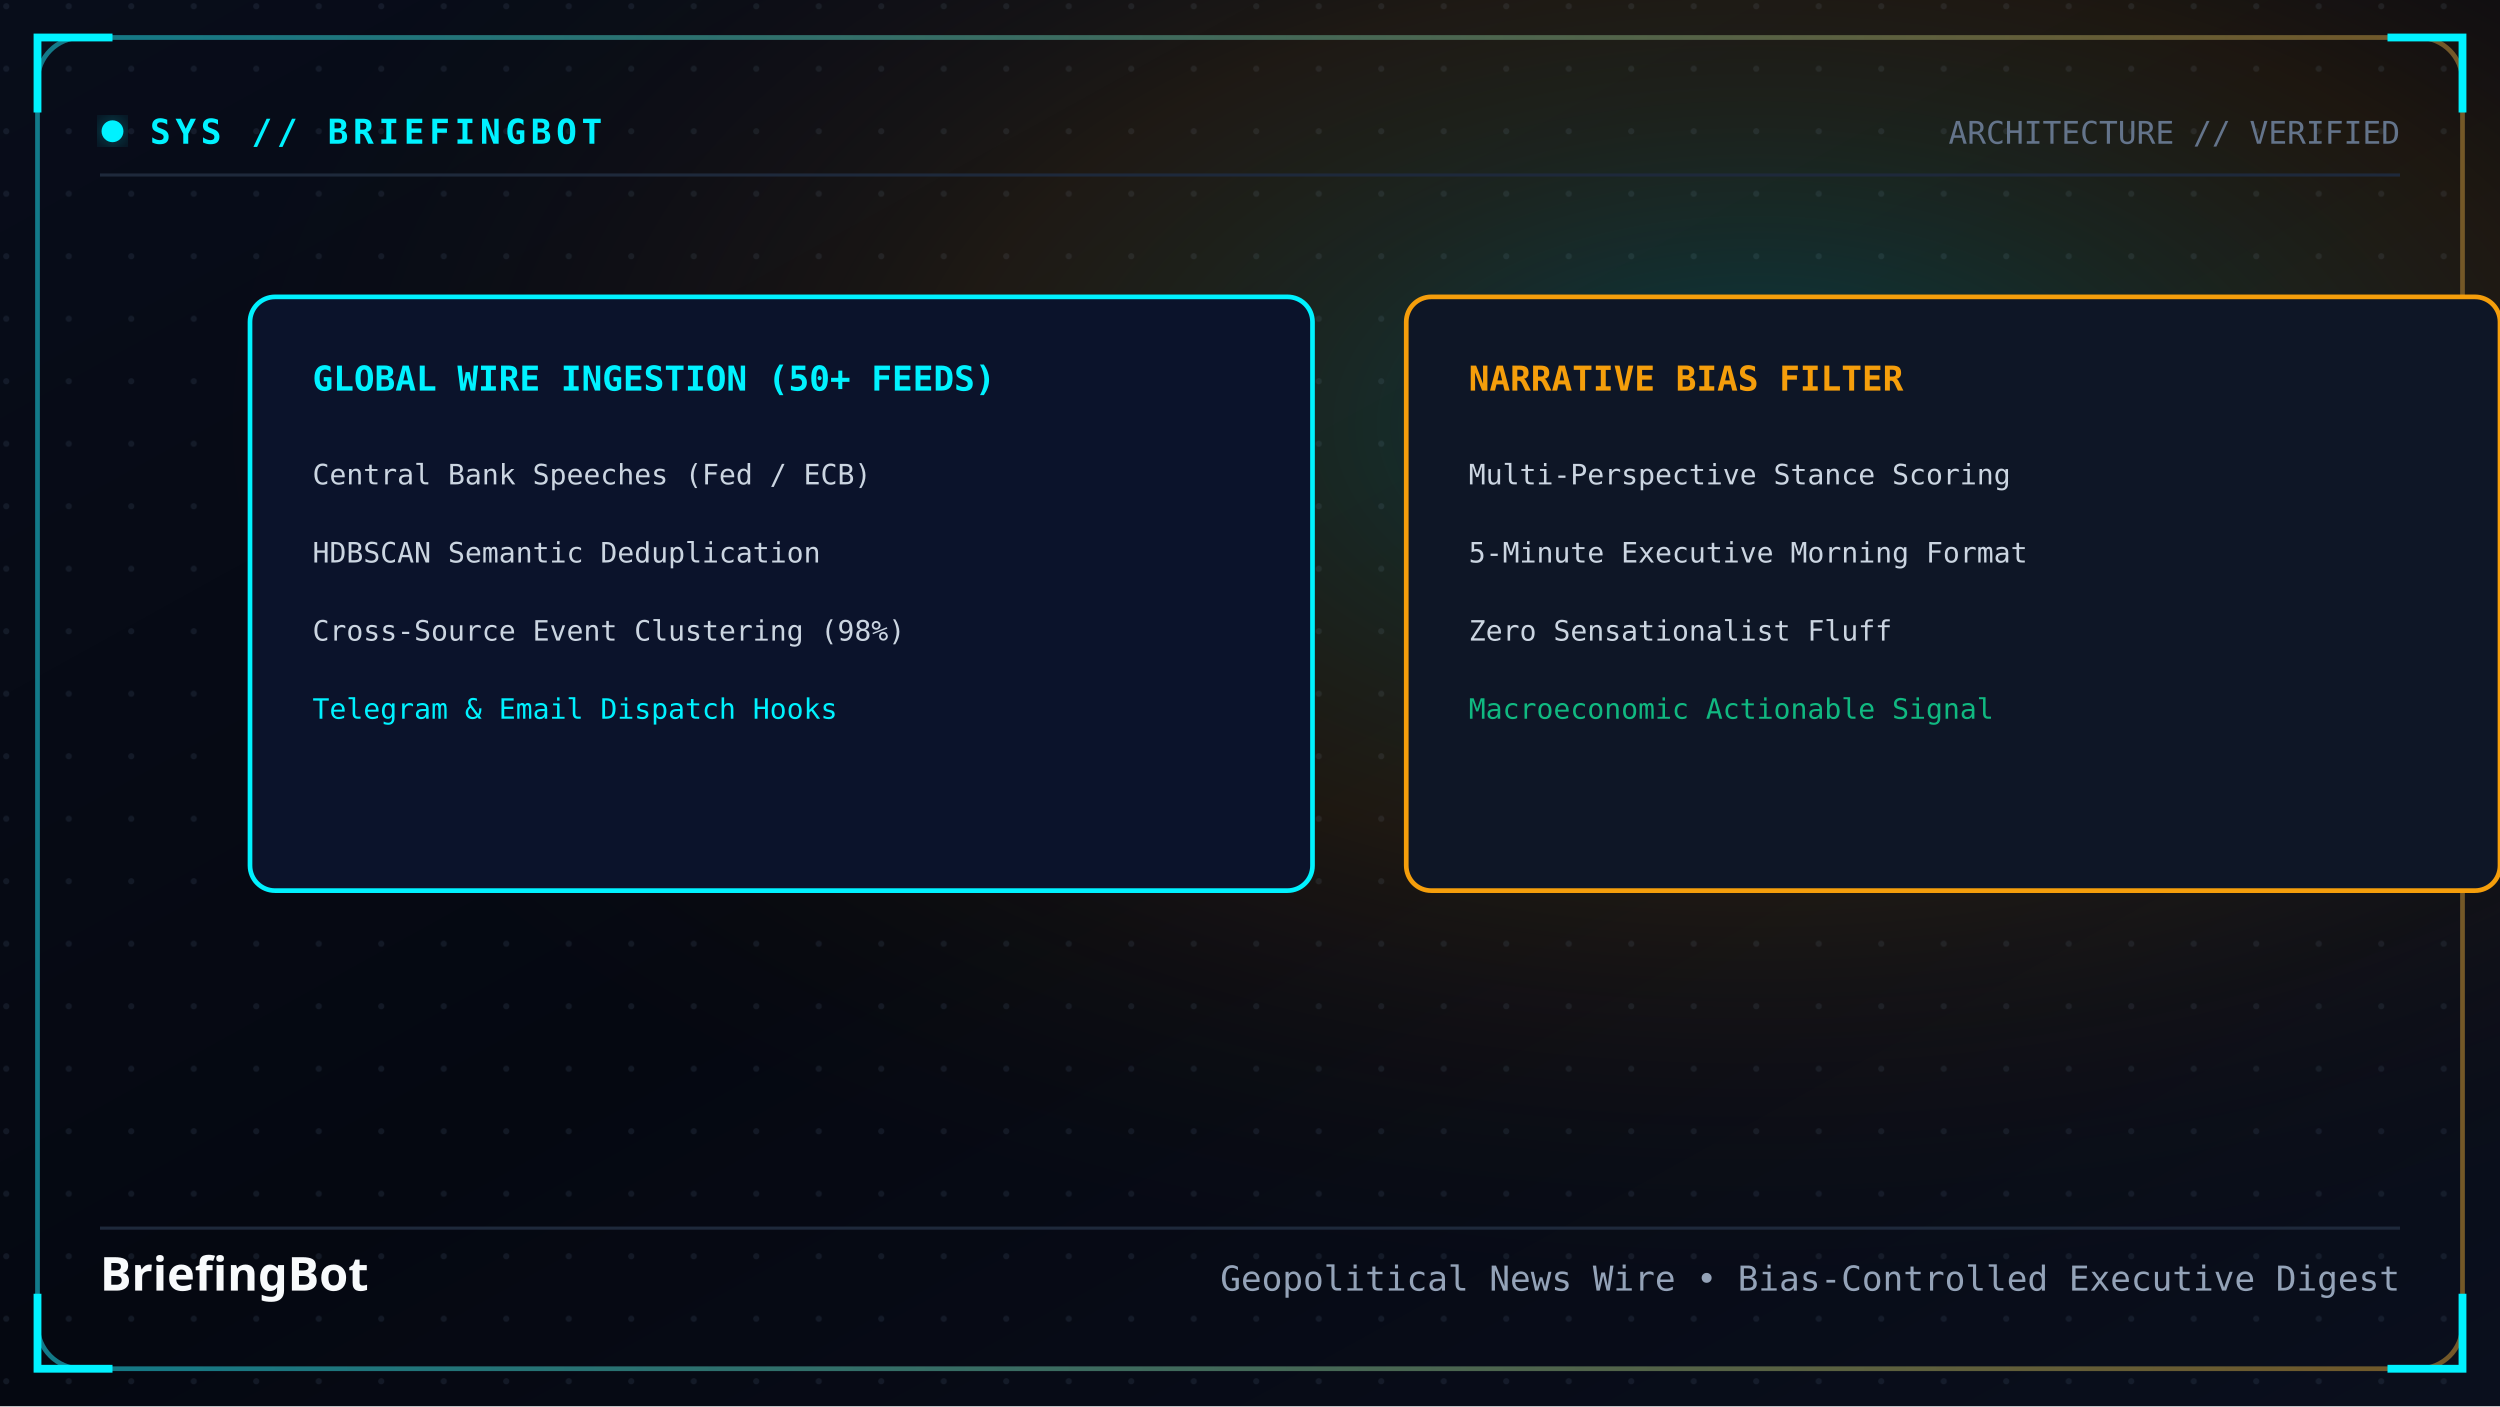
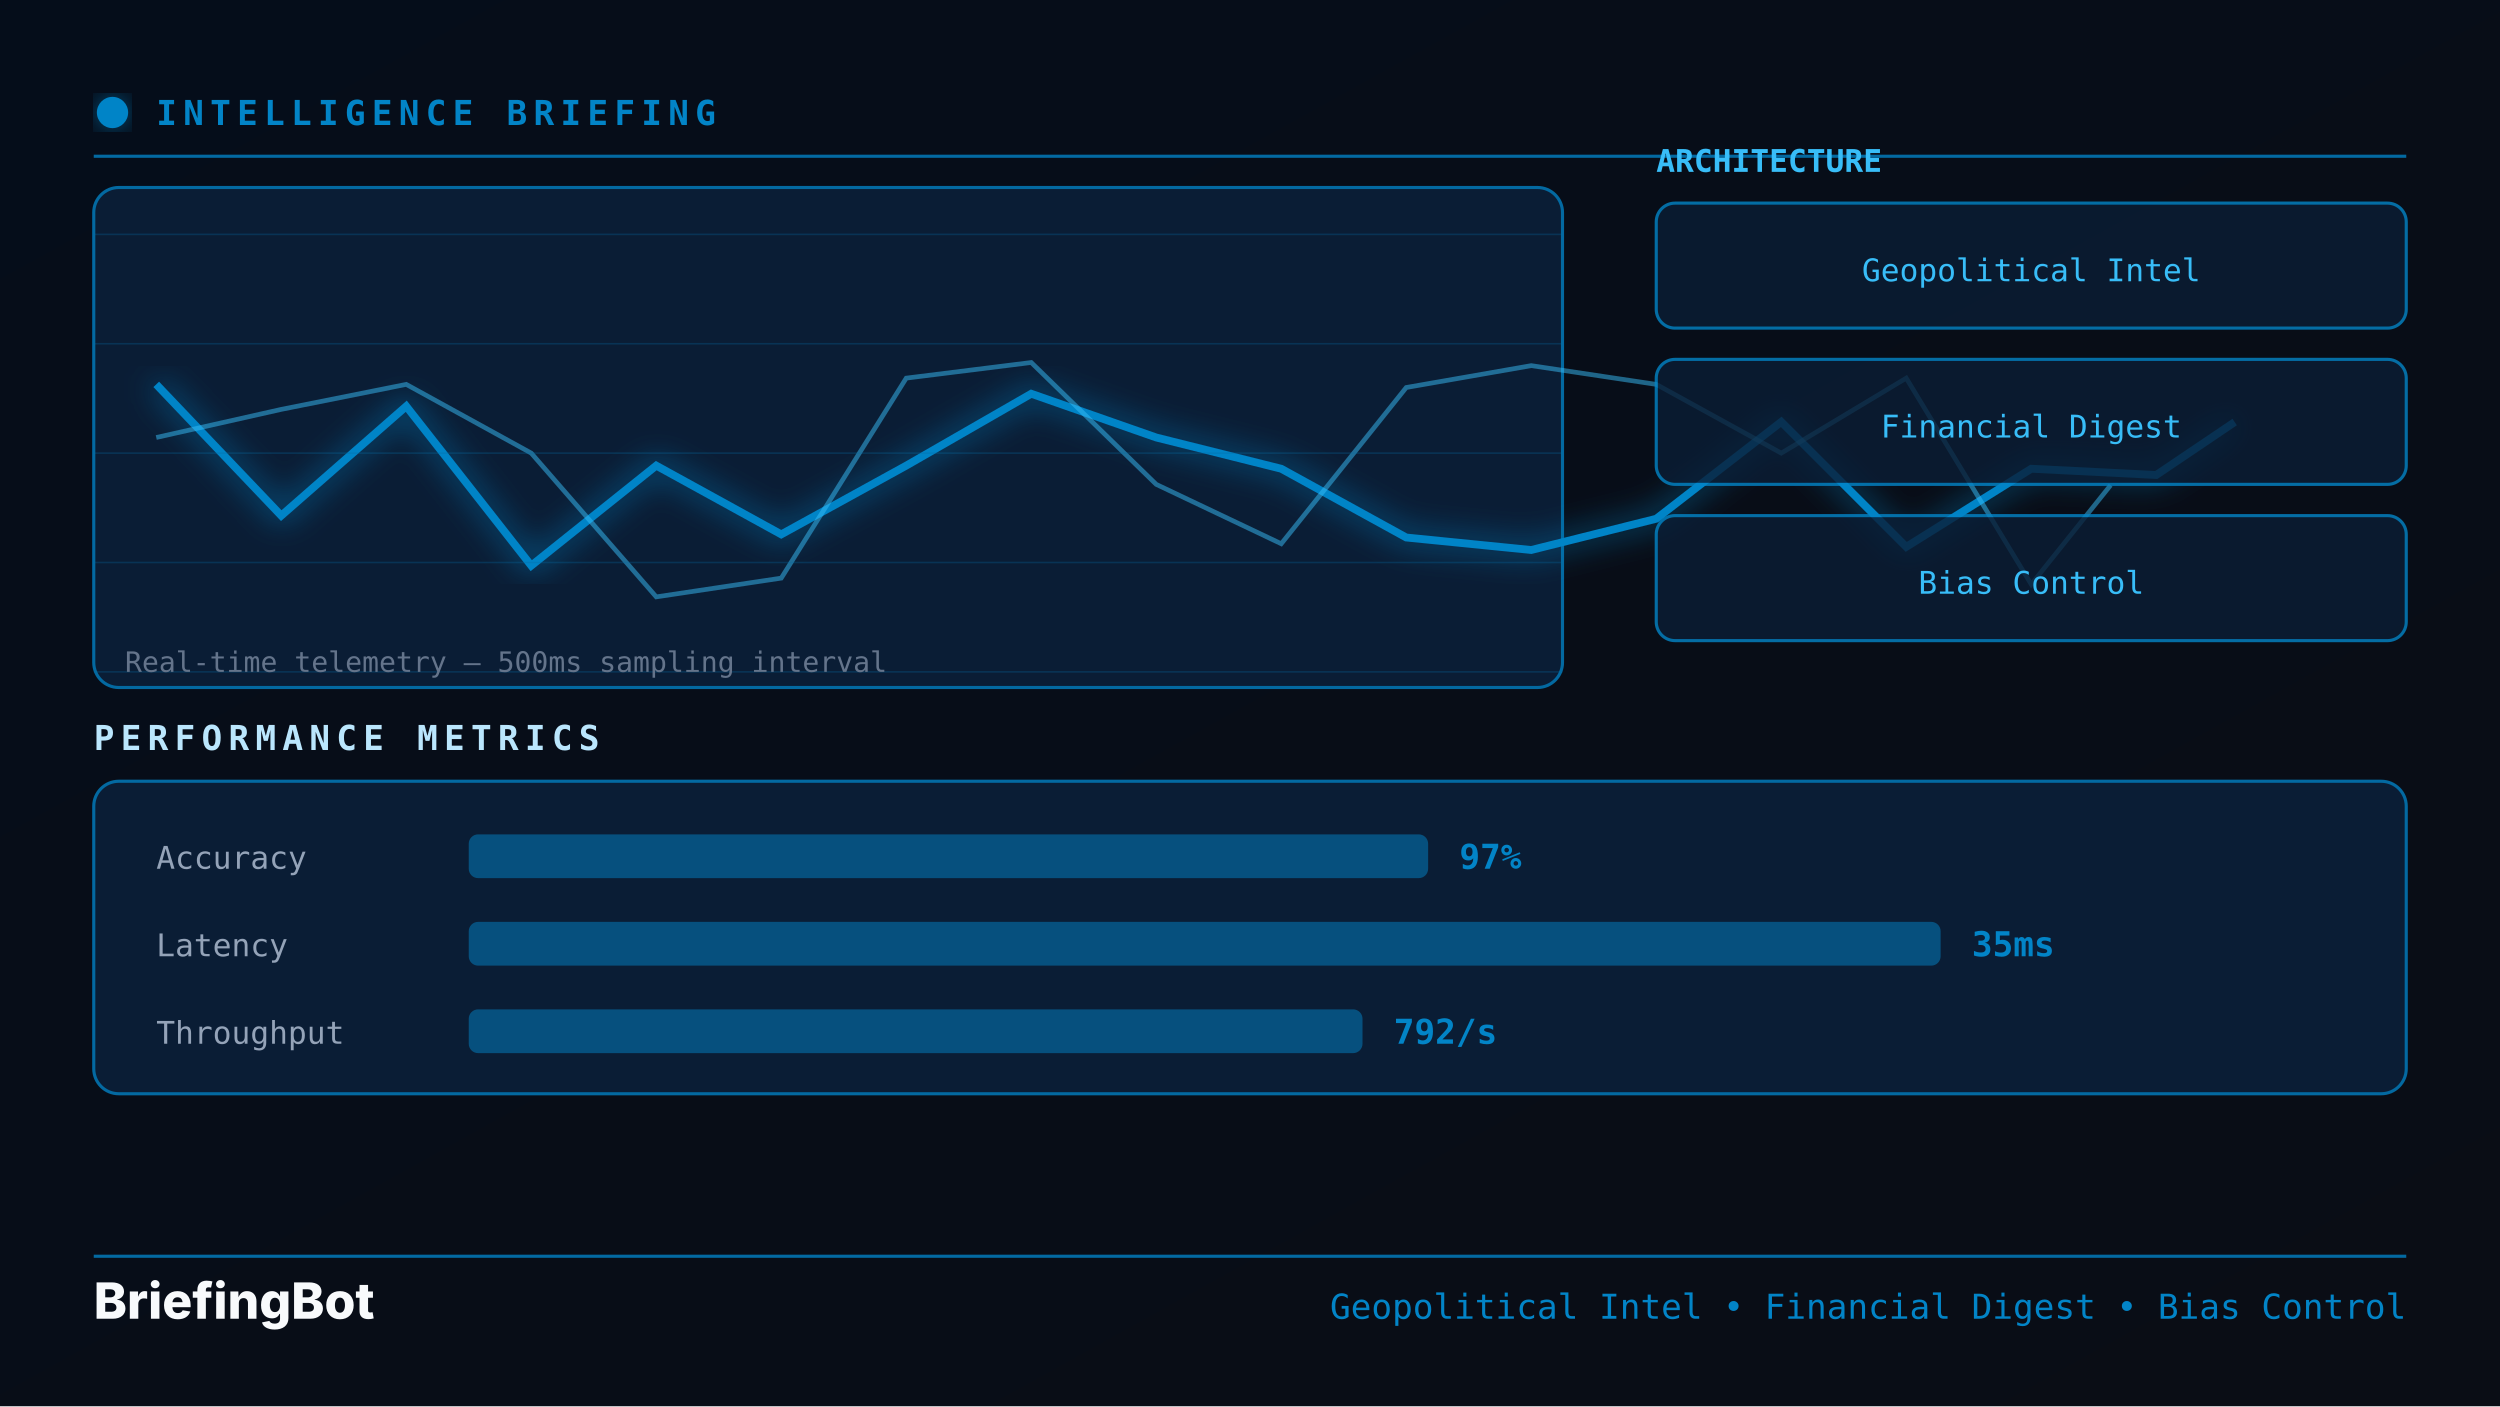
- <svg xmlns="http://www.w3.org/2000/svg" viewBox="0 0 800 450" width="100%" height="100%">
+ <svg xmlns="http://www.w3.org/2000/svg" viewBox="0 0 800 450">
  <defs>
-     <linearGradient id="bgGrad_briefingbot" x1="0%" y1="0%" x2="100%" y2="100%">
-       <stop offset="0%" stop-color="#080D1A" />
-       <stop offset="50%" stop-color="#050811" />
-       <stop offset="100%" stop-color="#0A0F1D" />
+     <linearGradient id="briefingbotsvg_bg" x1="0" y1="0" x2="1" y2="1">
+       <stop offset="0%" stop-color="#050D1A" />
+       <stop offset="100%" stop-color="#0A0D15" />
    </linearGradient>
-     <radialGradient id="aura_briefingbot" cx="70%" cy="30%" r="65%">
-       <stop offset="0%" stop-color="#00F2FF" stop-opacity="0.22" />
-       <stop offset="50%" stop-color="#F59E0B" stop-opacity="0.10" />
-       <stop offset="100%" stop-color="#000000" stop-opacity="0" />
-     </radialGradient>
-     <linearGradient id="accentGrad_briefingbot" x1="0%" y1="0%" x2="100%" y2="0%">
-       <stop offset="0%" stop-color="#00F2FF" />
-       <stop offset="100%" stop-color="#F59E0B" />
-     </linearGradient>
-     <pattern id="dotGrid_briefingbot" x="0" y="0" width="20" height="20" patternUnits="userSpaceOnUse">
-       <circle cx="2" cy="2" r="1" fill="#334155" fill-opacity="0.3" />
-     </pattern>
-     <filter id="glow_briefingbot" x="-20%" y="-20%" width="140%" height="140%">
-       <feGaussianBlur stdDeviation="5" result="blur" />
+     <filter id="briefingbotsvg_g">
+       <feGaussianBlur stdDeviation="5" />
      <feComposite in="SourceGraphic" in2="blur" operator="over" />
    </filter>
+     <style>
+       @keyframes briefingbotsvg_draw { 0%{stroke-dashoffset:800} 100%{stroke-dashoffset:0} }
+       @keyframes briefingbotsvg_pulse { 0%,100%{opacity:0.4} 50%{opacity:1} }
+       @keyframes briefingbotsvg_bar { 0%{width:0} 50%{width:100%} 100%{width:100%} }
+       .briefingbotsvg_line { stroke-dasharray:800; animation: briefingbotsvg_draw 4s ease-out forwards; }
+       .briefingbotsvg_dot { animation: briefingbotsvg_pulse 2.5s ease-in-out infinite; }
+     </style>
  </defs>
-   <rect width="800" height="450" fill="url(#bgGrad_briefingbot)" />
-   <rect width="800" height="450" fill="url(#dotGrid_briefingbot)" />
-   <rect width="800" height="450" fill="url(#aura_briefingbot)" />
-   <rect x="12" y="12" width="776" height="426" rx="14" fill="none" stroke="#1E293B" stroke-width="1.5" />
-   <rect x="12" y="12" width="776" height="426" rx="14" fill="none" stroke="url(#accentGrad_briefingbot)" stroke-width="1.5" stroke-opacity="0.4" />
-   <path d="M 12 36 L 12 12 L 36 12" fill="none" stroke="#00F2FF" stroke-width="2.5" />
-   <path d="M 764 12 L 788 12 L 788 36" fill="none" stroke="#00F2FF" stroke-width="2.5" />
-   <path d="M 12 414 L 12 438 L 36 438" fill="none" stroke="#00F2FF" stroke-width="2.5" />
-   <path d="M 764 438 L 788 438 L 788 414" fill="none" stroke="#00F2FF" stroke-width="2.5" />
-   <g transform="translate(32, 38)">
-     <circle cx="4" cy="4" r="3.5" fill="#00F2FF" filter="url(#glow_briefingbot)" />
-     <text x="16" y="8" font-family="'JetBrains Mono', monospace" font-size="11" font-weight="700" fill="#00F2FF" letter-spacing="1.5">SYS // BRIEFINGBOT</text>
-     <text x="736" y="8" text-anchor="end" font-family="'JetBrains Mono', monospace" font-size="10" fill="#64748B">ARCHITECTURE // VERIFIED</text>
-     <line x1="0" y1="18" x2="736" y2="18" stroke="#1E293B" stroke-width="1" />
+   <rect width="800" height="450" fill="url(#briefingbotsvg_bg)" />
+   <g transform="translate(30,30)">
+     <circle cx="6" cy="6" r="5" fill="#0284C7" filter="url(#briefingbotsvg_g)" />
+     <text x="20" y="10" font-family="'JetBrains Mono',monospace" font-size="11" fill="#0284C7" font-weight="700" letter-spacing="2">INTELLIGENCE BRIEFING</text>
+     <line x1="0" y1="20" x2="740" y2="20" stroke="#0369A1" stroke-width="1" />
  </g>
-   <g transform="translate(40, 75)">
-     <g transform="translate(40, 20)">
-       <rect x="0" y="0" width="340" height="190" rx="8" fill="#0B132B" stroke="#00F2FF" stroke-width="1.5" />
-       <text x="20" y="30" font-family="monospace" font-size="11" font-weight="bold" fill="#00F2FF">GLOBAL WIRE INGESTION (50+ FEEDS)</text>
-       <text x="20" y="60" font-family="monospace" font-size="9" fill="#CBD5E1">Central Bank Speeches (Fed / ECB)</text>
-       <text x="20" y="85" font-family="monospace" font-size="9" fill="#CBD5E1">HDBSCAN Semantic Deduplication</text>
-       <text x="20" y="110" font-family="monospace" font-size="9" fill="#CBD5E1">Cross-Source Event Clustering (98%)</text>
-       <text x="20" y="135" font-family="monospace" font-size="9" fill="#00F2FF">Telegram &amp; Email Dispatch Hooks</text>
-       <g transform="translate(370, 0)">
-         <rect x="0" y="0" width="350" height="190" rx="8" fill="#0E1626" stroke="#F59E0B" stroke-width="1.5" />
-         <text x="20" y="30" font-family="monospace" font-size="11" font-weight="bold" fill="#F59E0B">NARRATIVE BIAS FILTER</text>
-         <text x="20" y="60" font-family="monospace" font-size="9" fill="#CBD5E1">Multi-Perspective Stance Scoring</text>
-         <text x="20" y="85" font-family="monospace" font-size="9" fill="#CBD5E1">5-Minute Executive Morning Format</text>
-         <text x="20" y="110" font-family="monospace" font-size="9" fill="#CBD5E1">Zero Sensationalist Fluff</text>
-         <text x="20" y="135" font-family="monospace" font-size="9" fill="#10B981">Macroeconomic Actionable Signal</text>
-       </g>
-     </g>
+   <g transform="translate(30,60)">
+     <rect x="0" y="0" width="470" height="160" rx="8" fill="#0A1D35" stroke="#0369A1" stroke-width="1" />
+     <polyline class="briefingbotsvg_line" points="20,63 60,105 100,70 140,121 180,89 220,111 260,89 300,66 340,80 380,90 420,112 460,116 500,106 540,75 580,115 620,90 660,92 700,65" fill="none" stroke="#0284C7" stroke-width="2.5" filter="url(#briefingbotsvg_g)" />
+     <polyline class="briefingbotsvg_line" points="20,80 60,71 100,63 140,85 180,131 220,125 260,61 300,56 340,95 380,114 420,64 460,57 500,63 540,85 580,61 620,127 660,77 700,99" fill="none" stroke="#38BDF8" stroke-width="1.5" opacity="0.5" style="animation-delay:0.5s" />
+     <line x1="0" y1="15" x2="470" y2="15" stroke="#0369A1" stroke-width="0.5" opacity="0.3" />
+     <line x1="0" y1="50" x2="470" y2="50" stroke="#0369A1" stroke-width="0.5" opacity="0.3" />
+     <line x1="0" y1="85" x2="470" y2="85" stroke="#0369A1" stroke-width="0.5" opacity="0.3" />
+     <line x1="0" y1="120" x2="470" y2="120" stroke="#0369A1" stroke-width="0.5" opacity="0.3" />
+     <line x1="0" y1="155" x2="470" y2="155" stroke="#0369A1" stroke-width="0.5" opacity="0.3" />
+     <text x="10" y="155" font-family="monospace" font-size="9" fill="#64748B">Real-time telemetry — 500ms sampling interval</text>
  </g>
-   <g transform="translate(32, 405)">
-     <line x1="0" y1="-12" x2="736" y2="-12" stroke="#1E293B" stroke-width="1" />
-     <text x="0" y="8" font-family="'Plus Jakarta Sans', system-ui, sans-serif" font-size="15" font-weight="800" fill="#F8FAFC">BriefingBot</text>
-     <text x="736" y="8" text-anchor="end" font-family="'JetBrains Mono', monospace" font-size="11" fill="#94A3B8">Geopolitical News Wire • Bias-Controlled Executive Digest</text>
+   <g transform="translate(530,60)">
+     <text x="0" y="-5" font-family="monospace" font-size="10" fill="#38BDF8" font-weight="700">ARCHITECTURE</text>
+     <rect x="0" y="5" width="240" height="40" rx="6" fill="#0A1D35" stroke="#0284C7" stroke-width="1" opacity="0.8" />
+     <text x="120" y="30" text-anchor="middle" font-family="monospace" font-size="10" fill="#38BDF8">Geopolitical Intel</text>
+     <rect x="0" y="55" width="240" height="40" rx="6" fill="#0A1D35" stroke="#0284C7" stroke-width="1" opacity="0.8" />
+     <text x="120" y="80" text-anchor="middle" font-family="monospace" font-size="10" fill="#38BDF8">Financial Digest</text>
+     <rect x="0" y="105" width="240" height="40" rx="6" fill="#0A1D35" stroke="#0284C7" stroke-width="1" opacity="0.8" />
+     <text x="120" y="130" text-anchor="middle" font-family="monospace" font-size="10" fill="#38BDF8">Bias Control</text>
+   </g>
+   <g transform="translate(30,240)">
+     <text x="0" y="0" font-family="monospace" font-size="11" fill="#BAE6FD" font-weight="700" letter-spacing="2">PERFORMANCE METRICS</text>
+     <rect x="0" y="10" width="740" height="100" rx="8" fill="#0A1D35" stroke="#0369A1" stroke-width="1" />
+     <text x="20" y="38" font-family="monospace" font-size="10" fill="#94A3B8">Accuracy</text>
+     <rect class="briefingbotsvg_dot" x="120" y="27" width="307" height="14" rx="3" fill="#0284C7" opacity="0.5" style="animation-delay:0s" />
+     <text x="437" y="38" font-family="monospace" font-size="11" fill="#0284C7" font-weight="700">97%</text>
+     <text x="20" y="66" font-family="monospace" font-size="10" fill="#94A3B8">Latency</text>
+     <rect class="briefingbotsvg_dot" x="120" y="55" width="471" height="14" rx="3" fill="#0284C7" opacity="0.5" style="animation-delay:0.3s" />
+     <text x="601" y="66" font-family="monospace" font-size="11" fill="#0284C7" font-weight="700">35ms</text>
+     <text x="20" y="94" font-family="monospace" font-size="10" fill="#94A3B8">Throughput</text>
+     <rect class="briefingbotsvg_dot" x="120" y="83" width="286" height="14" rx="3" fill="#0284C7" opacity="0.5" style="animation-delay:0.6s" />
+     <text x="416" y="94" font-family="monospace" font-size="11" fill="#0284C7" font-weight="700">792/s</text>
+   </g>
+   <g transform="translate(30,410)">
+     <line x1="0" y1="-8" x2="740" y2="-8" stroke="#0369A1" stroke-width="1" />
+     <text x="0" y="12" font-family="'Inter',sans-serif" font-size="16" font-weight="800" fill="#F8FAFC">BriefingBot</text>
+     <text x="740" y="12" text-anchor="end" font-family="monospace" font-size="11" fill="#0284C7">Geopolitical Intel • Financial Digest • Bias Control</text>
  </g>
</svg>
